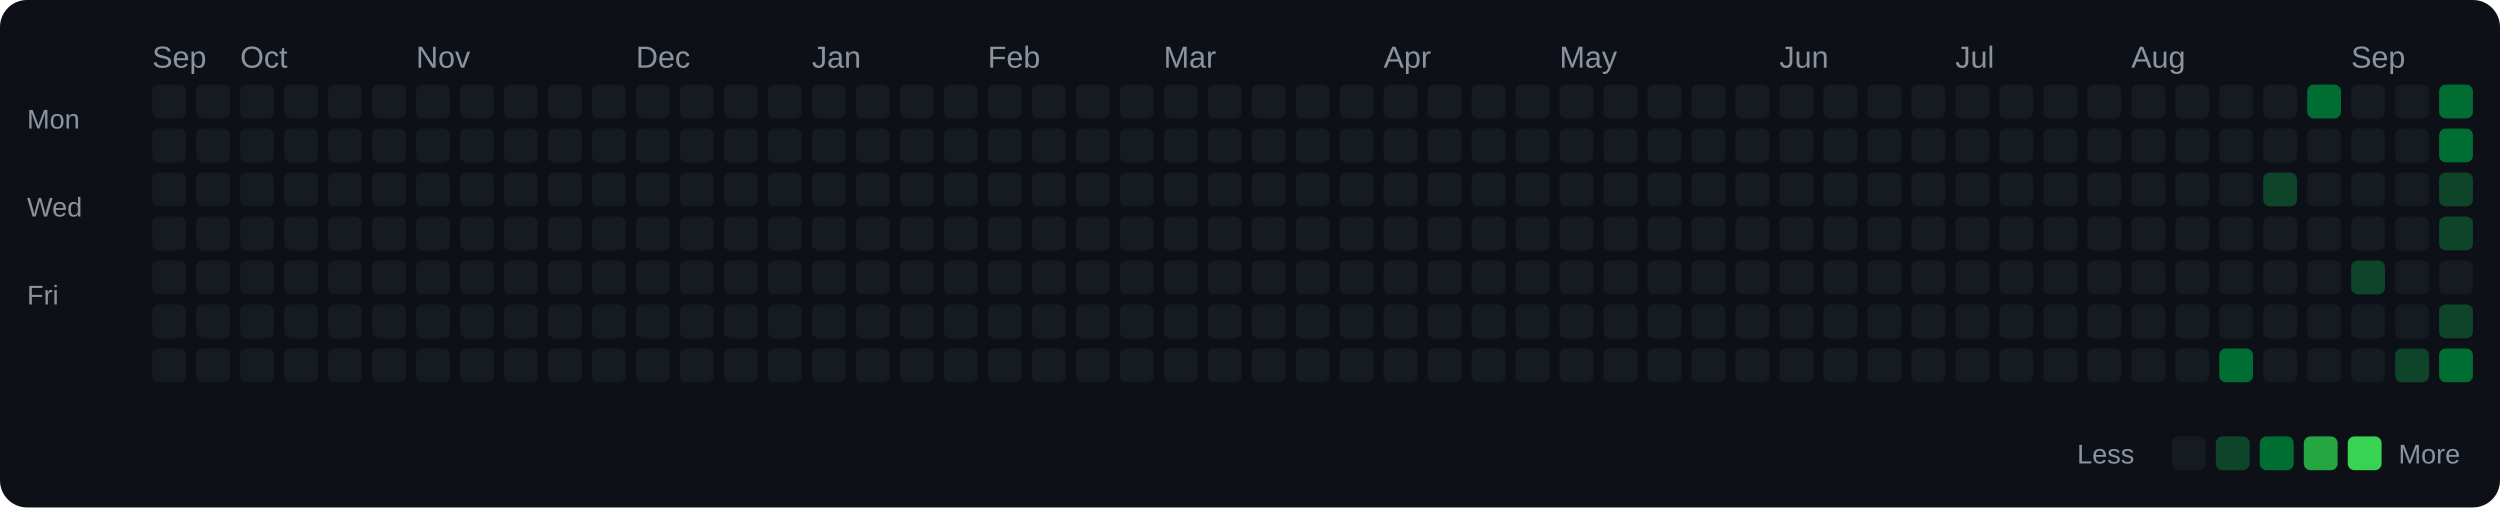
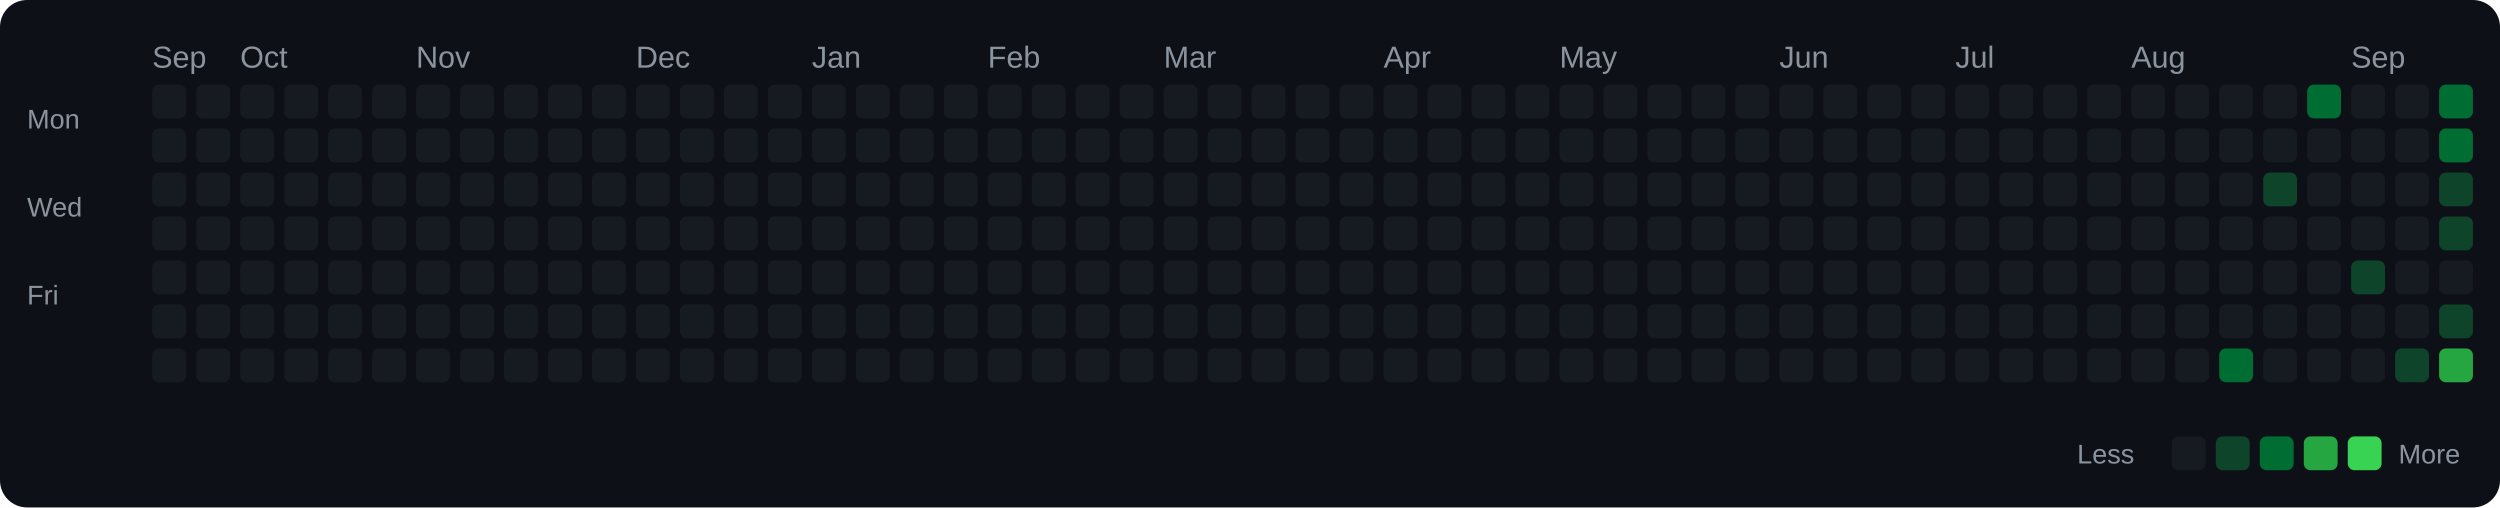
<svg xmlns="http://www.w3.org/2000/svg" width="739" height="150" viewBox="0 0 739 150" role="img" aria-labelledby="title description">
  <rect width="100%" height="100%" fill="#0d1117" rx="8" />
  <text x="45" y="20" fill="#8b949e" font-family="Arial, sans-serif" font-size="9"> Sep </text>
  <text x="71" y="20" fill="#8b949e" font-family="Arial, sans-serif" font-size="9"> Oct </text>
  <text x="123" y="20" fill="#8b949e" font-family="Arial, sans-serif" font-size="9"> Nov </text>
  <text x="188" y="20" fill="#8b949e" font-family="Arial, sans-serif" font-size="9"> Dec </text>
  <text x="240" y="20" fill="#8b949e" font-family="Arial, sans-serif" font-size="9"> Jan </text>
  <text x="292" y="20" fill="#8b949e" font-family="Arial, sans-serif" font-size="9"> Feb </text>
  <text x="344" y="20" fill="#8b949e" font-family="Arial, sans-serif" font-size="9"> Mar </text>
  <text x="409" y="20" fill="#8b949e" font-family="Arial, sans-serif" font-size="9"> Apr </text>
  <text x="461" y="20" fill="#8b949e" font-family="Arial, sans-serif" font-size="9"> May </text>
  <text x="526" y="20" fill="#8b949e" font-family="Arial, sans-serif" font-size="9"> Jun </text>
  <text x="578" y="20" fill="#8b949e" font-family="Arial, sans-serif" font-size="9"> Jul </text>
  <text x="630" y="20" fill="#8b949e" font-family="Arial, sans-serif" font-size="9"> Aug </text>
  <text x="695" y="20" fill="#8b949e" font-family="Arial, sans-serif" font-size="9"> Sep </text>
  <rect x="45" y="25" width="10" height="10" rx="2" fill="#161b22"> </rect>
  <rect x="45" y="38" width="10" height="10" rx="2" fill="#161b22"> </rect>
  <rect x="45" y="51" width="10" height="10" rx="2" fill="#161b22"> </rect>
  <rect x="45" y="64" width="10" height="10" rx="2" fill="#161b22"> </rect>
  <rect x="45" y="77" width="10" height="10" rx="2" fill="#161b22"> </rect>
  <rect x="45" y="90" width="10" height="10" rx="2" fill="#161b22"> </rect>
  <rect x="45" y="103" width="10" height="10" rx="2" fill="#161b22"> </rect>
  <rect x="58" y="25" width="10" height="10" rx="2" fill="#161b22"> </rect>
  <rect x="58" y="38" width="10" height="10" rx="2" fill="#161b22"> </rect>
  <rect x="58" y="51" width="10" height="10" rx="2" fill="#161b22"> </rect>
  <rect x="58" y="64" width="10" height="10" rx="2" fill="#161b22"> </rect>
  <rect x="58" y="77" width="10" height="10" rx="2" fill="#161b22"> </rect>
  <rect x="58" y="90" width="10" height="10" rx="2" fill="#161b22"> </rect>
  <rect x="58" y="103" width="10" height="10" rx="2" fill="#161b22"> </rect>
  <rect x="71" y="25" width="10" height="10" rx="2" fill="#161b22"> </rect>
  <rect x="71" y="38" width="10" height="10" rx="2" fill="#161b22"> </rect>
  <rect x="71" y="51" width="10" height="10" rx="2" fill="#161b22"> </rect>
  <rect x="71" y="64" width="10" height="10" rx="2" fill="#161b22"> </rect>
  <rect x="71" y="77" width="10" height="10" rx="2" fill="#161b22"> </rect>
  <rect x="71" y="90" width="10" height="10" rx="2" fill="#161b22"> </rect>
  <rect x="71" y="103" width="10" height="10" rx="2" fill="#161b22"> </rect>
  <rect x="84" y="25" width="10" height="10" rx="2" fill="#161b22"> </rect>
  <rect x="84" y="38" width="10" height="10" rx="2" fill="#161b22"> </rect>
  <rect x="84" y="51" width="10" height="10" rx="2" fill="#161b22"> </rect>
  <rect x="84" y="64" width="10" height="10" rx="2" fill="#161b22"> </rect>
  <rect x="84" y="77" width="10" height="10" rx="2" fill="#161b22"> </rect>
  <rect x="84" y="90" width="10" height="10" rx="2" fill="#161b22"> </rect>
  <rect x="84" y="103" width="10" height="10" rx="2" fill="#161b22"> </rect>
  <rect x="97" y="25" width="10" height="10" rx="2" fill="#161b22"> </rect>
  <rect x="97" y="38" width="10" height="10" rx="2" fill="#161b22"> </rect>
  <rect x="97" y="51" width="10" height="10" rx="2" fill="#161b22"> </rect>
  <rect x="97" y="64" width="10" height="10" rx="2" fill="#161b22"> </rect>
  <rect x="97" y="77" width="10" height="10" rx="2" fill="#161b22"> </rect>
  <rect x="97" y="90" width="10" height="10" rx="2" fill="#161b22"> </rect>
  <rect x="97" y="103" width="10" height="10" rx="2" fill="#161b22"> </rect>
  <rect x="110" y="25" width="10" height="10" rx="2" fill="#161b22"> </rect>
  <rect x="110" y="38" width="10" height="10" rx="2" fill="#161b22"> </rect>
  <rect x="110" y="51" width="10" height="10" rx="2" fill="#161b22"> </rect>
  <rect x="110" y="64" width="10" height="10" rx="2" fill="#161b22"> </rect>
  <rect x="110" y="77" width="10" height="10" rx="2" fill="#161b22"> </rect>
  <rect x="110" y="90" width="10" height="10" rx="2" fill="#161b22"> </rect>
  <rect x="110" y="103" width="10" height="10" rx="2" fill="#161b22"> </rect>
  <rect x="123" y="25" width="10" height="10" rx="2" fill="#161b22"> </rect>
  <rect x="123" y="38" width="10" height="10" rx="2" fill="#161b22"> </rect>
  <rect x="123" y="51" width="10" height="10" rx="2" fill="#161b22"> </rect>
  <rect x="123" y="64" width="10" height="10" rx="2" fill="#161b22"> </rect>
  <rect x="123" y="77" width="10" height="10" rx="2" fill="#161b22"> </rect>
  <rect x="123" y="90" width="10" height="10" rx="2" fill="#161b22"> </rect>
  <rect x="123" y="103" width="10" height="10" rx="2" fill="#161b22"> </rect>
  <rect x="136" y="25" width="10" height="10" rx="2" fill="#161b22"> </rect>
  <rect x="136" y="38" width="10" height="10" rx="2" fill="#161b22"> </rect>
  <rect x="136" y="51" width="10" height="10" rx="2" fill="#161b22"> </rect>
  <rect x="136" y="64" width="10" height="10" rx="2" fill="#161b22"> </rect>
  <rect x="136" y="77" width="10" height="10" rx="2" fill="#161b22"> </rect>
  <rect x="136" y="90" width="10" height="10" rx="2" fill="#161b22"> </rect>
  <rect x="136" y="103" width="10" height="10" rx="2" fill="#161b22"> </rect>
  <rect x="149" y="25" width="10" height="10" rx="2" fill="#161b22"> </rect>
  <rect x="149" y="38" width="10" height="10" rx="2" fill="#161b22"> </rect>
  <rect x="149" y="51" width="10" height="10" rx="2" fill="#161b22"> </rect>
  <rect x="149" y="64" width="10" height="10" rx="2" fill="#161b22"> </rect>
  <rect x="149" y="77" width="10" height="10" rx="2" fill="#161b22"> </rect>
  <rect x="149" y="90" width="10" height="10" rx="2" fill="#161b22"> </rect>
  <rect x="149" y="103" width="10" height="10" rx="2" fill="#161b22"> </rect>
  <rect x="162" y="25" width="10" height="10" rx="2" fill="#161b22"> </rect>
  <rect x="162" y="38" width="10" height="10" rx="2" fill="#161b22"> </rect>
  <rect x="162" y="51" width="10" height="10" rx="2" fill="#161b22"> </rect>
  <rect x="162" y="64" width="10" height="10" rx="2" fill="#161b22"> </rect>
  <rect x="162" y="77" width="10" height="10" rx="2" fill="#161b22"> </rect>
  <rect x="162" y="90" width="10" height="10" rx="2" fill="#161b22"> </rect>
  <rect x="162" y="103" width="10" height="10" rx="2" fill="#161b22"> </rect>
  <rect x="175" y="25" width="10" height="10" rx="2" fill="#161b22"> </rect>
  <rect x="175" y="38" width="10" height="10" rx="2" fill="#161b22"> </rect>
  <rect x="175" y="51" width="10" height="10" rx="2" fill="#161b22"> </rect>
  <rect x="175" y="64" width="10" height="10" rx="2" fill="#161b22"> </rect>
  <rect x="175" y="77" width="10" height="10" rx="2" fill="#161b22"> </rect>
  <rect x="175" y="90" width="10" height="10" rx="2" fill="#161b22"> </rect>
  <rect x="175" y="103" width="10" height="10" rx="2" fill="#161b22"> </rect>
  <rect x="188" y="25" width="10" height="10" rx="2" fill="#161b22"> </rect>
  <rect x="188" y="38" width="10" height="10" rx="2" fill="#161b22"> </rect>
  <rect x="188" y="51" width="10" height="10" rx="2" fill="#161b22"> </rect>
  <rect x="188" y="64" width="10" height="10" rx="2" fill="#161b22"> </rect>
  <rect x="188" y="77" width="10" height="10" rx="2" fill="#161b22"> </rect>
  <rect x="188" y="90" width="10" height="10" rx="2" fill="#161b22"> </rect>
  <rect x="188" y="103" width="10" height="10" rx="2" fill="#161b22"> </rect>
  <rect x="201" y="25" width="10" height="10" rx="2" fill="#161b22"> </rect>
  <rect x="201" y="38" width="10" height="10" rx="2" fill="#161b22"> </rect>
  <rect x="201" y="51" width="10" height="10" rx="2" fill="#161b22"> </rect>
  <rect x="201" y="64" width="10" height="10" rx="2" fill="#161b22"> </rect>
  <rect x="201" y="77" width="10" height="10" rx="2" fill="#161b22"> </rect>
  <rect x="201" y="90" width="10" height="10" rx="2" fill="#161b22"> </rect>
  <rect x="201" y="103" width="10" height="10" rx="2" fill="#161b22"> </rect>
  <rect x="214" y="25" width="10" height="10" rx="2" fill="#161b22"> </rect>
  <rect x="214" y="38" width="10" height="10" rx="2" fill="#161b22"> </rect>
  <rect x="214" y="51" width="10" height="10" rx="2" fill="#161b22"> </rect>
  <rect x="214" y="64" width="10" height="10" rx="2" fill="#161b22"> </rect>
  <rect x="214" y="77" width="10" height="10" rx="2" fill="#161b22"> </rect>
  <rect x="214" y="90" width="10" height="10" rx="2" fill="#161b22"> </rect>
  <rect x="214" y="103" width="10" height="10" rx="2" fill="#161b22"> </rect>
  <rect x="227" y="25" width="10" height="10" rx="2" fill="#161b22"> </rect>
  <rect x="227" y="38" width="10" height="10" rx="2" fill="#161b22"> </rect>
  <rect x="227" y="51" width="10" height="10" rx="2" fill="#161b22"> </rect>
  <rect x="227" y="64" width="10" height="10" rx="2" fill="#161b22"> </rect>
  <rect x="227" y="77" width="10" height="10" rx="2" fill="#161b22"> </rect>
  <rect x="227" y="90" width="10" height="10" rx="2" fill="#161b22"> </rect>
  <rect x="227" y="103" width="10" height="10" rx="2" fill="#161b22"> </rect>
  <rect x="240" y="25" width="10" height="10" rx="2" fill="#161b22"> </rect>
  <rect x="240" y="38" width="10" height="10" rx="2" fill="#161b22"> </rect>
  <rect x="240" y="51" width="10" height="10" rx="2" fill="#161b22"> </rect>
  <rect x="240" y="64" width="10" height="10" rx="2" fill="#161b22"> </rect>
  <rect x="240" y="77" width="10" height="10" rx="2" fill="#161b22"> </rect>
  <rect x="240" y="90" width="10" height="10" rx="2" fill="#161b22"> </rect>
  <rect x="240" y="103" width="10" height="10" rx="2" fill="#161b22"> </rect>
  <rect x="253" y="25" width="10" height="10" rx="2" fill="#161b22"> </rect>
  <rect x="253" y="38" width="10" height="10" rx="2" fill="#161b22"> </rect>
  <rect x="253" y="51" width="10" height="10" rx="2" fill="#161b22"> </rect>
  <rect x="253" y="64" width="10" height="10" rx="2" fill="#161b22"> </rect>
  <rect x="253" y="77" width="10" height="10" rx="2" fill="#161b22"> </rect>
  <rect x="253" y="90" width="10" height="10" rx="2" fill="#161b22"> </rect>
  <rect x="253" y="103" width="10" height="10" rx="2" fill="#161b22"> </rect>
  <rect x="266" y="25" width="10" height="10" rx="2" fill="#161b22"> </rect>
  <rect x="266" y="38" width="10" height="10" rx="2" fill="#161b22"> </rect>
  <rect x="266" y="51" width="10" height="10" rx="2" fill="#161b22"> </rect>
  <rect x="266" y="64" width="10" height="10" rx="2" fill="#161b22"> </rect>
  <rect x="266" y="77" width="10" height="10" rx="2" fill="#161b22"> </rect>
  <rect x="266" y="90" width="10" height="10" rx="2" fill="#161b22"> </rect>
  <rect x="266" y="103" width="10" height="10" rx="2" fill="#161b22"> </rect>
  <rect x="279" y="25" width="10" height="10" rx="2" fill="#161b22"> </rect>
  <rect x="279" y="38" width="10" height="10" rx="2" fill="#161b22"> </rect>
  <rect x="279" y="51" width="10" height="10" rx="2" fill="#161b22"> </rect>
  <rect x="279" y="64" width="10" height="10" rx="2" fill="#161b22"> </rect>
  <rect x="279" y="77" width="10" height="10" rx="2" fill="#161b22"> </rect>
  <rect x="279" y="90" width="10" height="10" rx="2" fill="#161b22"> </rect>
  <rect x="279" y="103" width="10" height="10" rx="2" fill="#161b22"> </rect>
  <rect x="292" y="25" width="10" height="10" rx="2" fill="#161b22"> </rect>
  <rect x="292" y="38" width="10" height="10" rx="2" fill="#161b22"> </rect>
  <rect x="292" y="51" width="10" height="10" rx="2" fill="#161b22"> </rect>
  <rect x="292" y="64" width="10" height="10" rx="2" fill="#161b22"> </rect>
  <rect x="292" y="77" width="10" height="10" rx="2" fill="#161b22"> </rect>
  <rect x="292" y="90" width="10" height="10" rx="2" fill="#161b22"> </rect>
  <rect x="292" y="103" width="10" height="10" rx="2" fill="#161b22"> </rect>
  <rect x="305" y="25" width="10" height="10" rx="2" fill="#161b22"> </rect>
  <rect x="305" y="38" width="10" height="10" rx="2" fill="#161b22"> </rect>
  <rect x="305" y="51" width="10" height="10" rx="2" fill="#161b22"> </rect>
  <rect x="305" y="64" width="10" height="10" rx="2" fill="#161b22"> </rect>
  <rect x="305" y="77" width="10" height="10" rx="2" fill="#161b22"> </rect>
  <rect x="305" y="90" width="10" height="10" rx="2" fill="#161b22"> </rect>
  <rect x="305" y="103" width="10" height="10" rx="2" fill="#161b22"> </rect>
  <rect x="318" y="25" width="10" height="10" rx="2" fill="#161b22"> </rect>
  <rect x="318" y="38" width="10" height="10" rx="2" fill="#161b22"> </rect>
  <rect x="318" y="51" width="10" height="10" rx="2" fill="#161b22"> </rect>
  <rect x="318" y="64" width="10" height="10" rx="2" fill="#161b22"> </rect>
  <rect x="318" y="77" width="10" height="10" rx="2" fill="#161b22"> </rect>
  <rect x="318" y="90" width="10" height="10" rx="2" fill="#161b22"> </rect>
  <rect x="318" y="103" width="10" height="10" rx="2" fill="#161b22"> </rect>
  <rect x="331" y="25" width="10" height="10" rx="2" fill="#161b22"> </rect>
  <rect x="331" y="38" width="10" height="10" rx="2" fill="#161b22"> </rect>
  <rect x="331" y="51" width="10" height="10" rx="2" fill="#161b22"> </rect>
  <rect x="331" y="64" width="10" height="10" rx="2" fill="#161b22"> </rect>
  <rect x="331" y="77" width="10" height="10" rx="2" fill="#161b22"> </rect>
  <rect x="331" y="90" width="10" height="10" rx="2" fill="#161b22"> </rect>
  <rect x="331" y="103" width="10" height="10" rx="2" fill="#161b22"> </rect>
  <rect x="344" y="25" width="10" height="10" rx="2" fill="#161b22"> </rect>
  <rect x="344" y="38" width="10" height="10" rx="2" fill="#161b22"> </rect>
  <rect x="344" y="51" width="10" height="10" rx="2" fill="#161b22"> </rect>
  <rect x="344" y="64" width="10" height="10" rx="2" fill="#161b22"> </rect>
  <rect x="344" y="77" width="10" height="10" rx="2" fill="#161b22"> </rect>
  <rect x="344" y="90" width="10" height="10" rx="2" fill="#161b22"> </rect>
  <rect x="344" y="103" width="10" height="10" rx="2" fill="#161b22"> </rect>
  <rect x="357" y="25" width="10" height="10" rx="2" fill="#161b22"> </rect>
  <rect x="357" y="38" width="10" height="10" rx="2" fill="#161b22"> </rect>
  <rect x="357" y="51" width="10" height="10" rx="2" fill="#161b22"> </rect>
  <rect x="357" y="64" width="10" height="10" rx="2" fill="#161b22"> </rect>
  <rect x="357" y="77" width="10" height="10" rx="2" fill="#161b22"> </rect>
  <rect x="357" y="90" width="10" height="10" rx="2" fill="#161b22"> </rect>
  <rect x="357" y="103" width="10" height="10" rx="2" fill="#161b22"> </rect>
  <rect x="370" y="25" width="10" height="10" rx="2" fill="#161b22"> </rect>
  <rect x="370" y="38" width="10" height="10" rx="2" fill="#161b22"> </rect>
  <rect x="370" y="51" width="10" height="10" rx="2" fill="#161b22"> </rect>
  <rect x="370" y="64" width="10" height="10" rx="2" fill="#161b22"> </rect>
  <rect x="370" y="77" width="10" height="10" rx="2" fill="#161b22"> </rect>
  <rect x="370" y="90" width="10" height="10" rx="2" fill="#161b22"> </rect>
  <rect x="370" y="103" width="10" height="10" rx="2" fill="#161b22"> </rect>
  <rect x="383" y="25" width="10" height="10" rx="2" fill="#161b22"> </rect>
  <rect x="383" y="38" width="10" height="10" rx="2" fill="#161b22"> </rect>
  <rect x="383" y="51" width="10" height="10" rx="2" fill="#161b22"> </rect>
  <rect x="383" y="64" width="10" height="10" rx="2" fill="#161b22"> </rect>
  <rect x="383" y="77" width="10" height="10" rx="2" fill="#161b22"> </rect>
  <rect x="383" y="90" width="10" height="10" rx="2" fill="#161b22"> </rect>
  <rect x="383" y="103" width="10" height="10" rx="2" fill="#161b22"> </rect>
  <rect x="396" y="25" width="10" height="10" rx="2" fill="#161b22"> </rect>
  <rect x="396" y="38" width="10" height="10" rx="2" fill="#161b22"> </rect>
  <rect x="396" y="51" width="10" height="10" rx="2" fill="#161b22"> </rect>
  <rect x="396" y="64" width="10" height="10" rx="2" fill="#161b22"> </rect>
  <rect x="396" y="77" width="10" height="10" rx="2" fill="#161b22"> </rect>
  <rect x="396" y="90" width="10" height="10" rx="2" fill="#161b22"> </rect>
  <rect x="396" y="103" width="10" height="10" rx="2" fill="#161b22"> </rect>
  <rect x="409" y="25" width="10" height="10" rx="2" fill="#161b22"> </rect>
  <rect x="409" y="38" width="10" height="10" rx="2" fill="#161b22"> </rect>
  <rect x="409" y="51" width="10" height="10" rx="2" fill="#161b22"> </rect>
  <rect x="409" y="64" width="10" height="10" rx="2" fill="#161b22"> </rect>
  <rect x="409" y="77" width="10" height="10" rx="2" fill="#161b22"> </rect>
  <rect x="409" y="90" width="10" height="10" rx="2" fill="#161b22"> </rect>
  <rect x="409" y="103" width="10" height="10" rx="2" fill="#161b22"> </rect>
  <rect x="422" y="25" width="10" height="10" rx="2" fill="#161b22"> </rect>
  <rect x="422" y="38" width="10" height="10" rx="2" fill="#161b22"> </rect>
  <rect x="422" y="51" width="10" height="10" rx="2" fill="#161b22"> </rect>
  <rect x="422" y="64" width="10" height="10" rx="2" fill="#161b22"> </rect>
  <rect x="422" y="77" width="10" height="10" rx="2" fill="#161b22"> </rect>
  <rect x="422" y="90" width="10" height="10" rx="2" fill="#161b22"> </rect>
  <rect x="422" y="103" width="10" height="10" rx="2" fill="#161b22"> </rect>
  <rect x="435" y="25" width="10" height="10" rx="2" fill="#161b22"> </rect>
  <rect x="435" y="38" width="10" height="10" rx="2" fill="#161b22"> </rect>
  <rect x="435" y="51" width="10" height="10" rx="2" fill="#161b22"> </rect>
  <rect x="435" y="64" width="10" height="10" rx="2" fill="#161b22"> </rect>
  <rect x="435" y="77" width="10" height="10" rx="2" fill="#161b22"> </rect>
  <rect x="435" y="90" width="10" height="10" rx="2" fill="#161b22"> </rect>
  <rect x="435" y="103" width="10" height="10" rx="2" fill="#161b22"> </rect>
  <rect x="448" y="25" width="10" height="10" rx="2" fill="#161b22"> </rect>
  <rect x="448" y="38" width="10" height="10" rx="2" fill="#161b22"> </rect>
  <rect x="448" y="51" width="10" height="10" rx="2" fill="#161b22"> </rect>
  <rect x="448" y="64" width="10" height="10" rx="2" fill="#161b22"> </rect>
  <rect x="448" y="77" width="10" height="10" rx="2" fill="#161b22"> </rect>
  <rect x="448" y="90" width="10" height="10" rx="2" fill="#161b22"> </rect>
  <rect x="448" y="103" width="10" height="10" rx="2" fill="#161b22"> </rect>
  <rect x="461" y="25" width="10" height="10" rx="2" fill="#161b22"> </rect>
  <rect x="461" y="38" width="10" height="10" rx="2" fill="#161b22"> </rect>
  <rect x="461" y="51" width="10" height="10" rx="2" fill="#161b22"> </rect>
  <rect x="461" y="64" width="10" height="10" rx="2" fill="#161b22"> </rect>
  <rect x="461" y="77" width="10" height="10" rx="2" fill="#161b22"> </rect>
  <rect x="461" y="90" width="10" height="10" rx="2" fill="#161b22"> </rect>
  <rect x="461" y="103" width="10" height="10" rx="2" fill="#161b22"> </rect>
  <rect x="474" y="25" width="10" height="10" rx="2" fill="#161b22"> </rect>
  <rect x="474" y="38" width="10" height="10" rx="2" fill="#161b22"> </rect>
  <rect x="474" y="51" width="10" height="10" rx="2" fill="#161b22"> </rect>
  <rect x="474" y="64" width="10" height="10" rx="2" fill="#161b22"> </rect>
  <rect x="474" y="77" width="10" height="10" rx="2" fill="#161b22"> </rect>
  <rect x="474" y="90" width="10" height="10" rx="2" fill="#161b22"> </rect>
  <rect x="474" y="103" width="10" height="10" rx="2" fill="#161b22"> </rect>
  <rect x="487" y="25" width="10" height="10" rx="2" fill="#161b22"> </rect>
  <rect x="487" y="38" width="10" height="10" rx="2" fill="#161b22"> </rect>
  <rect x="487" y="51" width="10" height="10" rx="2" fill="#161b22"> </rect>
  <rect x="487" y="64" width="10" height="10" rx="2" fill="#161b22"> </rect>
  <rect x="487" y="77" width="10" height="10" rx="2" fill="#161b22"> </rect>
  <rect x="487" y="90" width="10" height="10" rx="2" fill="#161b22"> </rect>
  <rect x="487" y="103" width="10" height="10" rx="2" fill="#161b22"> </rect>
  <rect x="500" y="25" width="10" height="10" rx="2" fill="#161b22"> </rect>
  <rect x="500" y="38" width="10" height="10" rx="2" fill="#161b22"> </rect>
  <rect x="500" y="51" width="10" height="10" rx="2" fill="#161b22"> </rect>
  <rect x="500" y="64" width="10" height="10" rx="2" fill="#161b22"> </rect>
  <rect x="500" y="77" width="10" height="10" rx="2" fill="#161b22"> </rect>
  <rect x="500" y="90" width="10" height="10" rx="2" fill="#161b22"> </rect>
  <rect x="500" y="103" width="10" height="10" rx="2" fill="#161b22"> </rect>
  <rect x="513" y="25" width="10" height="10" rx="2" fill="#161b22"> </rect>
  <rect x="513" y="38" width="10" height="10" rx="2" fill="#161b22"> </rect>
  <rect x="513" y="51" width="10" height="10" rx="2" fill="#161b22"> </rect>
  <rect x="513" y="64" width="10" height="10" rx="2" fill="#161b22"> </rect>
  <rect x="513" y="77" width="10" height="10" rx="2" fill="#161b22"> </rect>
  <rect x="513" y="90" width="10" height="10" rx="2" fill="#161b22"> </rect>
  <rect x="513" y="103" width="10" height="10" rx="2" fill="#161b22"> </rect>
  <rect x="526" y="25" width="10" height="10" rx="2" fill="#161b22"> </rect>
  <rect x="526" y="38" width="10" height="10" rx="2" fill="#161b22"> </rect>
  <rect x="526" y="51" width="10" height="10" rx="2" fill="#161b22"> </rect>
  <rect x="526" y="64" width="10" height="10" rx="2" fill="#161b22"> </rect>
  <rect x="526" y="77" width="10" height="10" rx="2" fill="#161b22"> </rect>
  <rect x="526" y="90" width="10" height="10" rx="2" fill="#161b22"> </rect>
  <rect x="526" y="103" width="10" height="10" rx="2" fill="#161b22"> </rect>
  <rect x="539" y="25" width="10" height="10" rx="2" fill="#161b22"> </rect>
  <rect x="539" y="38" width="10" height="10" rx="2" fill="#161b22"> </rect>
  <rect x="539" y="51" width="10" height="10" rx="2" fill="#161b22"> </rect>
  <rect x="539" y="64" width="10" height="10" rx="2" fill="#161b22"> </rect>
  <rect x="539" y="77" width="10" height="10" rx="2" fill="#161b22"> </rect>
  <rect x="539" y="90" width="10" height="10" rx="2" fill="#161b22"> </rect>
  <rect x="539" y="103" width="10" height="10" rx="2" fill="#161b22"> </rect>
  <rect x="552" y="25" width="10" height="10" rx="2" fill="#161b22"> </rect>
  <rect x="552" y="38" width="10" height="10" rx="2" fill="#161b22"> </rect>
  <rect x="552" y="51" width="10" height="10" rx="2" fill="#161b22"> </rect>
  <rect x="552" y="64" width="10" height="10" rx="2" fill="#161b22"> </rect>
  <rect x="552" y="77" width="10" height="10" rx="2" fill="#161b22"> </rect>
  <rect x="552" y="90" width="10" height="10" rx="2" fill="#161b22"> </rect>
  <rect x="552" y="103" width="10" height="10" rx="2" fill="#161b22"> </rect>
  <rect x="565" y="25" width="10" height="10" rx="2" fill="#161b22"> </rect>
  <rect x="565" y="38" width="10" height="10" rx="2" fill="#161b22"> </rect>
  <rect x="565" y="51" width="10" height="10" rx="2" fill="#161b22"> </rect>
  <rect x="565" y="64" width="10" height="10" rx="2" fill="#161b22"> </rect>
  <rect x="565" y="77" width="10" height="10" rx="2" fill="#161b22"> </rect>
  <rect x="565" y="90" width="10" height="10" rx="2" fill="#161b22"> </rect>
  <rect x="565" y="103" width="10" height="10" rx="2" fill="#161b22"> </rect>
  <rect x="578" y="25" width="10" height="10" rx="2" fill="#161b22"> </rect>
  <rect x="578" y="38" width="10" height="10" rx="2" fill="#161b22"> </rect>
  <rect x="578" y="51" width="10" height="10" rx="2" fill="#161b22"> </rect>
  <rect x="578" y="64" width="10" height="10" rx="2" fill="#161b22"> </rect>
  <rect x="578" y="77" width="10" height="10" rx="2" fill="#161b22"> </rect>
  <rect x="578" y="90" width="10" height="10" rx="2" fill="#161b22"> </rect>
  <rect x="578" y="103" width="10" height="10" rx="2" fill="#161b22"> </rect>
  <rect x="591" y="25" width="10" height="10" rx="2" fill="#161b22"> </rect>
  <rect x="591" y="38" width="10" height="10" rx="2" fill="#161b22"> </rect>
  <rect x="591" y="51" width="10" height="10" rx="2" fill="#161b22"> </rect>
  <rect x="591" y="64" width="10" height="10" rx="2" fill="#161b22"> </rect>
  <rect x="591" y="77" width="10" height="10" rx="2" fill="#161b22"> </rect>
  <rect x="591" y="90" width="10" height="10" rx="2" fill="#161b22"> </rect>
  <rect x="591" y="103" width="10" height="10" rx="2" fill="#161b22"> </rect>
  <rect x="604" y="25" width="10" height="10" rx="2" fill="#161b22"> </rect>
  <rect x="604" y="38" width="10" height="10" rx="2" fill="#161b22"> </rect>
  <rect x="604" y="51" width="10" height="10" rx="2" fill="#161b22"> </rect>
  <rect x="604" y="64" width="10" height="10" rx="2" fill="#161b22"> </rect>
  <rect x="604" y="77" width="10" height="10" rx="2" fill="#161b22"> </rect>
  <rect x="604" y="90" width="10" height="10" rx="2" fill="#161b22"> </rect>
  <rect x="604" y="103" width="10" height="10" rx="2" fill="#161b22"> </rect>
  <rect x="617" y="25" width="10" height="10" rx="2" fill="#161b22"> </rect>
  <rect x="617" y="38" width="10" height="10" rx="2" fill="#161b22"> </rect>
  <rect x="617" y="51" width="10" height="10" rx="2" fill="#161b22"> </rect>
  <rect x="617" y="64" width="10" height="10" rx="2" fill="#161b22"> </rect>
  <rect x="617" y="77" width="10" height="10" rx="2" fill="#161b22"> </rect>
  <rect x="617" y="90" width="10" height="10" rx="2" fill="#161b22"> </rect>
  <rect x="617" y="103" width="10" height="10" rx="2" fill="#161b22"> </rect>
  <rect x="630" y="25" width="10" height="10" rx="2" fill="#161b22"> </rect>
  <rect x="630" y="38" width="10" height="10" rx="2" fill="#161b22"> </rect>
  <rect x="630" y="51" width="10" height="10" rx="2" fill="#161b22"> </rect>
  <rect x="630" y="64" width="10" height="10" rx="2" fill="#161b22"> </rect>
  <rect x="630" y="77" width="10" height="10" rx="2" fill="#161b22"> </rect>
  <rect x="630" y="90" width="10" height="10" rx="2" fill="#161b22"> </rect>
  <rect x="630" y="103" width="10" height="10" rx="2" fill="#161b22"> </rect>
  <rect x="643" y="25" width="10" height="10" rx="2" fill="#161b22"> </rect>
  <rect x="643" y="38" width="10" height="10" rx="2" fill="#161b22"> </rect>
  <rect x="643" y="51" width="10" height="10" rx="2" fill="#161b22"> </rect>
  <rect x="643" y="64" width="10" height="10" rx="2" fill="#161b22"> </rect>
  <rect x="643" y="77" width="10" height="10" rx="2" fill="#161b22"> </rect>
  <rect x="643" y="90" width="10" height="10" rx="2" fill="#161b22"> </rect>
  <rect x="643" y="103" width="10" height="10" rx="2" fill="#161b22"> </rect>
  <rect x="656" y="25" width="10" height="10" rx="2" fill="#161b22"> </rect>
  <rect x="656" y="38" width="10" height="10" rx="2" fill="#161b22"> </rect>
  <rect x="656" y="51" width="10" height="10" rx="2" fill="#161b22"> </rect>
  <rect x="656" y="64" width="10" height="10" rx="2" fill="#161b22"> </rect>
  <rect x="656" y="77" width="10" height="10" rx="2" fill="#161b22"> </rect>
  <rect x="656" y="90" width="10" height="10" rx="2" fill="#161b22"> </rect>
  <rect x="656" y="103" width="10" height="10" rx="2" fill="#006d32"> </rect>
  <rect x="669" y="25" width="10" height="10" rx="2" fill="#161b22"> </rect>
  <rect x="669" y="38" width="10" height="10" rx="2" fill="#161b22"> </rect>
  <rect x="669" y="51" width="10" height="10" rx="2" fill="#0e4429"> </rect>
  <rect x="669" y="64" width="10" height="10" rx="2" fill="#161b22"> </rect>
  <rect x="669" y="77" width="10" height="10" rx="2" fill="#161b22"> </rect>
  <rect x="669" y="90" width="10" height="10" rx="2" fill="#161b22"> </rect>
  <rect x="669" y="103" width="10" height="10" rx="2" fill="#161b22"> </rect>
  <rect x="682" y="25" width="10" height="10" rx="2" fill="#006d32"> </rect>
  <rect x="682" y="38" width="10" height="10" rx="2" fill="#161b22"> </rect>
  <rect x="682" y="51" width="10" height="10" rx="2" fill="#161b22"> </rect>
  <rect x="682" y="64" width="10" height="10" rx="2" fill="#161b22"> </rect>
  <rect x="682" y="77" width="10" height="10" rx="2" fill="#161b22"> </rect>
  <rect x="682" y="90" width="10" height="10" rx="2" fill="#161b22"> </rect>
  <rect x="682" y="103" width="10" height="10" rx="2" fill="#161b22"> </rect>
  <rect x="695" y="25" width="10" height="10" rx="2" fill="#161b22"> </rect>
  <rect x="695" y="38" width="10" height="10" rx="2" fill="#161b22"> </rect>
  <rect x="695" y="51" width="10" height="10" rx="2" fill="#161b22"> </rect>
  <rect x="695" y="64" width="10" height="10" rx="2" fill="#161b22"> </rect>
  <rect x="695" y="77" width="10" height="10" rx="2" fill="#0e4429"> </rect>
  <rect x="695" y="90" width="10" height="10" rx="2" fill="#161b22"> </rect>
  <rect x="695" y="103" width="10" height="10" rx="2" fill="#161b22"> </rect>
  <rect x="708" y="25" width="10" height="10" rx="2" fill="#161b22"> </rect>
  <rect x="708" y="38" width="10" height="10" rx="2" fill="#161b22"> </rect>
  <rect x="708" y="51" width="10" height="10" rx="2" fill="#161b22"> </rect>
  <rect x="708" y="64" width="10" height="10" rx="2" fill="#161b22"> </rect>
  <rect x="708" y="77" width="10" height="10" rx="2" fill="#161b22"> </rect>
  <rect x="708" y="90" width="10" height="10" rx="2" fill="#161b22"> </rect>
  <rect x="708" y="103" width="10" height="10" rx="2" fill="#0e4429"> </rect>
  <rect x="721" y="25" width="10" height="10" rx="2" fill="#006d32"> </rect>
  <rect x="721" y="38" width="10" height="10" rx="2" fill="#006d32"> </rect>
  <rect x="721" y="51" width="10" height="10" rx="2" fill="#0e4429"> </rect>
  <rect x="721" y="64" width="10" height="10" rx="2" fill="#0e4429"> </rect>
  <rect x="721" y="77" width="10" height="10" rx="2" fill="#161b22"> </rect>
  <rect x="721" y="90" width="10" height="10" rx="2" fill="#0e4429"> </rect>
-   <rect x="721" y="103" width="10" height="10" rx="2" fill="#006d32"> </rect>
+   <rect x="721" y="103" width="10" height="10" rx="2" fill="#26a641"> </rect>
  <text x="8" y="38" fill="#8b949e" font-family="Arial, sans-serif" font-size="8">Mon</text>
  <text x="8" y="64" fill="#8b949e" font-family="Arial, sans-serif" font-size="8">Wed</text>
  <text x="8" y="90" fill="#8b949e" font-family="Arial, sans-serif" font-size="8">Fri</text>
  <text x="614" y="137" fill="#8b949e" font-family="Arial, sans-serif" font-size="8">Less</text>
  <rect x="642" y="129" width="10" height="10" rx="2" fill="#161b22" />
  <rect x="655" y="129" width="10" height="10" rx="2" fill="#0e4429" />
  <rect x="668" y="129" width="10" height="10" rx="2" fill="#006d32" />
  <rect x="681" y="129" width="10" height="10" rx="2" fill="#26a641" />
  <rect x="694" y="129" width="10" height="10" rx="2" fill="#39d353" />
  <text x="709" y="137" fill="#8b949e" font-family="Arial, sans-serif" font-size="8">More</text>
</svg>
